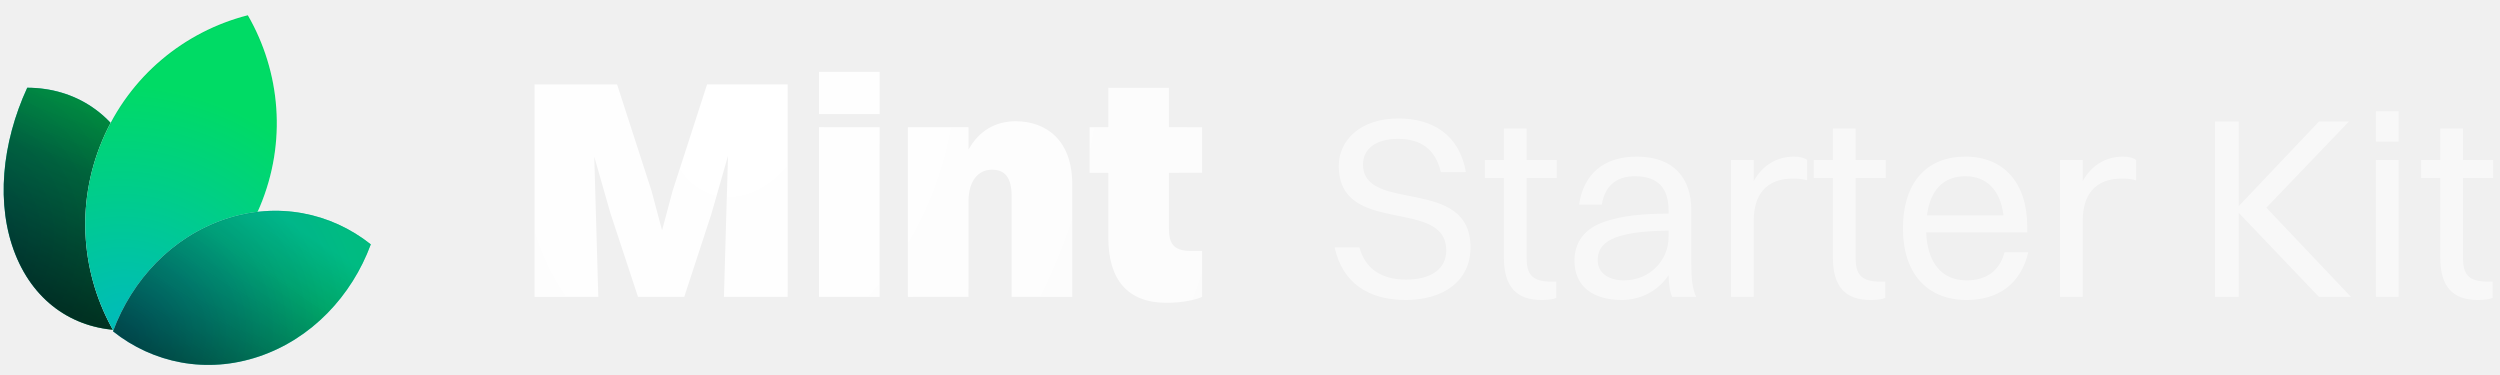
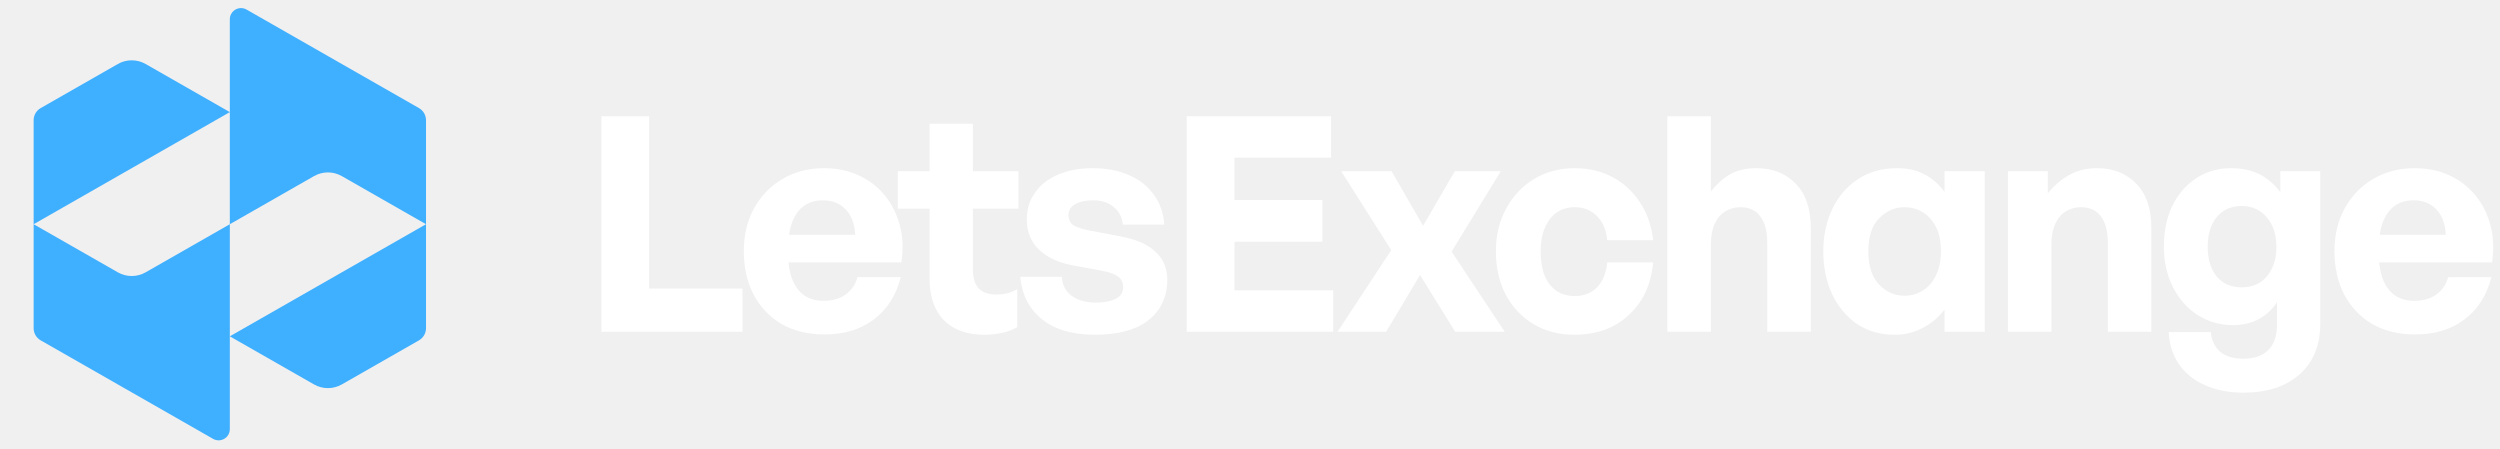
- <svg xmlns="http://www.w3.org/2000/svg" width="160" height="24" viewBox="0 0 160 24" fill="none">
-   <path d="M7.953 21.139C4.896 21.13 2.255 19.458 0.987 16.29C-0.28 13.121 0.109 9.163 1.744 5.615C4.801 5.624 7.442 7.296 8.71 10.465C9.977 13.633 9.588 17.591 7.953 21.139Z" fill="white" />
-   <path d="M7.953 21.139C4.896 21.13 2.255 19.458 0.987 16.29C-0.28 13.121 0.109 9.163 1.744 5.615C4.801 5.624 7.442 7.296 8.71 10.465C9.977 13.633 9.588 17.591 7.953 21.139Z" fill="url(#paint0_radial_115_109)" />
-   <path d="M7.953 21.139C4.896 21.13 2.255 19.458 0.987 16.29C-0.28 13.121 0.109 9.163 1.744 5.615C4.801 5.624 7.442 7.296 8.71 10.465C9.977 13.633 9.588 17.591 7.953 21.139Z" fill="black" fill-opacity="0.5" style="mix-blend-mode:hard-light" />
-   <path d="M7.953 21.139C4.896 21.13 2.255 19.458 0.987 16.29C-0.28 13.121 0.109 9.163 1.744 5.615C4.801 5.624 7.442 7.296 8.71 10.465C9.977 13.633 9.588 17.591 7.953 21.139Z" fill="url(#paint1_linear_115_109)" fill-opacity="0.5" style="mix-blend-mode:hard-light" />
-   <path d="M7.935 21.111C4.897 21.096 2.274 19.431 1.013 16.279C-0.248 13.124 0.136 9.182 1.762 5.643C4.8 5.659 7.423 7.324 8.684 10.476C9.945 13.63 9.561 17.572 7.935 21.111Z" stroke="url(#paint2_linear_115_109)" stroke-opacity="0.05" stroke-width="0.056" />
-   <path d="M7.31 21.257C11.354 20.221 14.884 17.375 16.628 13.236C18.373 9.097 17.945 4.587 15.86 0.976C11.816 2.012 8.287 4.858 6.542 8.998C4.797 13.137 5.225 17.646 7.31 21.257Z" fill="white" />
-   <path d="M7.31 21.257C11.354 20.221 14.884 17.375 16.628 13.236C18.373 9.097 17.945 4.587 15.86 0.976C11.816 2.012 8.287 4.858 6.542 8.998C4.797 13.137 5.225 17.646 7.31 21.257Z" fill="url(#paint3_radial_115_109)" />
-   <path d="M16.602 13.225C14.864 17.349 11.351 20.187 7.324 21.225C5.253 17.624 4.829 13.132 6.568 9.009C8.306 4.885 11.819 2.047 15.846 1.009C17.918 4.61 18.341 9.101 16.602 13.225Z" stroke="url(#paint4_linear_115_109)" stroke-opacity="0.05" stroke-width="0.056" />
-   <path d="M7.234 21.207C9.789 23.237 13.21 23.951 16.577 22.814C19.944 21.677 22.506 18.945 23.73 15.638C21.175 13.608 17.754 12.894 14.387 14.031C11.02 15.168 8.458 17.901 7.234 21.207Z" fill="white" />
-   <path d="M7.234 21.207C9.789 23.237 13.21 23.951 16.577 22.814C19.944 21.677 22.506 18.945 23.73 15.638C21.175 13.608 17.754 12.894 14.387 14.031C11.02 15.168 8.458 17.901 7.234 21.207Z" fill="url(#paint5_radial_115_109)" />
-   <path d="M7.234 21.207C9.789 23.237 13.21 23.951 16.577 22.814C19.944 21.677 22.506 18.945 23.73 15.638C21.175 13.608 17.754 12.894 14.387 14.031C11.02 15.168 8.458 17.901 7.234 21.207Z" fill="black" fill-opacity="0.2" style="mix-blend-mode:hard-light" />
-   <path d="M7.234 21.207C9.789 23.237 13.21 23.951 16.577 22.814C19.944 21.677 22.506 18.945 23.73 15.638C21.175 13.608 17.754 12.894 14.387 14.031C11.02 15.168 8.458 17.901 7.234 21.207Z" fill="url(#paint6_linear_115_109)" fill-opacity="0.5" style="mix-blend-mode:hard-light" />
-   <path d="M16.568 22.787C13.218 23.918 9.814 23.212 7.267 21.198C8.492 17.907 11.044 15.189 14.396 14.058C17.747 12.927 21.15 13.633 23.697 15.648C22.472 18.938 19.92 21.656 16.568 22.787Z" stroke="url(#paint7_linear_115_109)" stroke-opacity="0.05" stroke-width="0.056" />
-   <path d="M34.212 19V5.4H39.492L41.692 12.2L42.372 14.74L43.052 12.2L45.252 5.4H50.412V19H46.332L46.592 9.98L45.532 13.68L43.792 19H40.832L39.052 13.6L38.032 10.02L38.292 19H34.212ZM52.416 7.3V4.6H56.295V7.3H52.416ZM52.416 19V8.14H56.295V19H52.416ZM58.104 19V8.14H61.984V9.58C62.664 8.34 63.744 7.76 65.004 7.76C66.964 7.76 68.624 8.98 68.624 11.78V19H64.744V12.56C64.744 11.34 64.304 10.86 63.484 10.86C62.604 10.86 61.984 11.58 61.984 12.88V19H58.104ZM70.933 15.22V11.06H69.733V8.14H70.933V5.62H74.813V8.14H76.933V11.06H74.813V14.6C74.813 15.5 75.033 16.06 76.213 16.06H76.933V19C76.493 19.2 75.673 19.38 74.653 19.38C72.153 19.38 70.933 17.88 70.933 15.22Z" fill="url(#paint8_radial_115_109)" />
-   <path d="M87.232 10.519C87.232 13.687 94.112 11.229 94.112 15.832C94.112 17.994 92.364 19.198 89.971 19.198C87.562 19.198 85.912 18.093 85.417 15.832H87.001C87.364 17.169 88.371 17.895 89.987 17.895C91.671 17.895 92.561 17.152 92.561 16.03C92.561 12.598 85.681 15.155 85.681 10.618C85.681 9.001 87.034 7.582 89.509 7.582C91.671 7.582 93.403 8.621 93.816 11.014H92.215C91.868 9.529 90.912 8.886 89.476 8.886C88.057 8.886 87.232 9.529 87.232 10.519ZM96.25 16.476V11.393H95.029V10.239H96.25V8.226H97.702V10.239H99.632V11.393H97.702V16.476C97.702 17.532 98.015 18.026 99.302 18.026H99.599V19.066C99.434 19.148 99.071 19.198 98.659 19.198C97.025 19.198 96.25 18.323 96.25 16.476ZM102.516 13.093H101.064C101.345 11.162 102.615 10.024 104.76 10.024C107.103 10.024 108.242 11.393 108.242 13.44V16.888C108.242 17.895 108.324 18.521 108.555 19H107.021C106.856 18.654 106.806 18.142 106.79 17.614C106.047 18.72 104.859 19.198 103.803 19.198C101.988 19.198 100.767 18.357 100.767 16.69C100.767 15.486 101.427 14.611 102.714 14.182C103.902 13.786 105.107 13.687 106.79 13.671V13.473C106.79 12.053 106.13 11.278 104.628 11.278C103.374 11.278 102.698 11.971 102.516 13.093ZM102.252 16.657C102.252 17.465 102.929 17.944 103.952 17.944C105.569 17.944 106.79 16.674 106.79 15.172V14.759C103.061 14.793 102.252 15.585 102.252 16.657ZM110.787 19V10.239H112.239V11.591C112.833 10.519 113.774 10.024 114.83 10.024C115.176 10.024 115.49 10.107 115.655 10.239V11.542C115.407 11.46 115.094 11.427 114.747 11.427C112.998 11.427 112.239 12.515 112.239 14.1V19H110.787ZM117.305 16.476V11.393H116.084V10.239H117.305V8.226H118.757V10.239H120.688V11.393H118.757V16.476C118.757 17.532 119.071 18.026 120.358 18.026H120.655V19.066C120.49 19.148 120.127 19.198 119.714 19.198C118.081 19.198 117.305 18.323 117.305 16.476ZM129.809 16.145C129.33 18.192 127.862 19.198 125.865 19.198C123.324 19.198 121.79 17.482 121.79 14.627C121.79 11.658 123.324 10.024 125.783 10.024C128.258 10.024 129.743 11.723 129.743 14.512V14.875H123.275C123.357 16.838 124.281 17.944 125.865 17.944C127.103 17.944 127.977 17.35 128.291 16.145H129.809ZM125.783 11.278C124.38 11.278 123.539 12.152 123.324 13.786H128.225C128.027 12.169 127.152 11.278 125.783 11.278ZM131.843 19V10.239H133.295V11.591C133.889 10.519 134.829 10.024 135.885 10.024C136.232 10.024 136.545 10.107 136.71 10.239V11.542C136.463 11.46 136.149 11.427 135.803 11.427C134.054 11.427 133.295 12.515 133.295 14.1V19H131.843ZM141.763 19V7.78H143.281V13.192L148.413 7.78H150.327L145.047 13.291L150.459 19H148.413L143.281 13.621V19H141.763ZM152.06 9.067V7.12H153.512V9.067H152.06ZM152.06 19V10.239H153.512V19H152.06ZM156.178 16.476V11.393H154.957V10.239H156.178V8.226H157.63V10.239H159.56V11.393H157.63V16.476C157.63 17.532 157.943 18.026 159.23 18.026H159.527V19.066C159.362 19.148 158.999 19.198 158.587 19.198C156.953 19.198 156.178 18.323 156.178 16.476Z" fill="white" fill-opacity="0.55" />
-   <defs>
-     <radialGradient id="paint0_radial_115_109" cx="0" cy="0" r="1" gradientUnits="userSpaceOnUse" gradientTransform="translate(-3.00503 15.023) rotate(-10.029) scale(17.9572 17.784)">
-       <stop stop-color="#00B0BB" />
-       <stop offset="1" stop-color="#00DB65" />
-     </radialGradient>
-     <linearGradient id="paint1_linear_115_109" x1="7.39" y1="4.813" x2="1.63" y2="18.689" gradientUnits="userSpaceOnUse">
-       <stop stop-color="#18E299" />
-       <stop offset="1" />
-     </linearGradient>
-     <linearGradient id="paint2_linear_115_109" x1="7.948" y1="8.016" x2="1.761" y2="18.746" gradientUnits="userSpaceOnUse">
-       <stop />
-       <stop offset="1" stop-opacity="0" />
-     </linearGradient>
-     <radialGradient id="paint3_radial_115_109" cx="0" cy="0" r="1" gradientUnits="userSpaceOnUse" gradientTransform="translate(8.11404 20.8822) rotate(-75.7542) scale(21.6246 23.7772)">
-       <stop stop-color="#00BBBB" />
-       <stop offset="0.713" stop-color="#00DB65" />
-     </radialGradient>
-     <linearGradient id="paint4_linear_115_109" x1="7.602" y1="5.871" x2="15.556" y2="16.372" gradientUnits="userSpaceOnUse">
-       <stop />
-       <stop offset="1" stop-opacity="0" />
-     </linearGradient>
-     <radialGradient id="paint5_radial_115_109" cx="0" cy="0" r="1" gradientUnits="userSpaceOnUse" gradientTransform="translate(7.84537 21.5181) rotate(-20.3525) scale(18.5603 17.32)">
-       <stop stop-color="#00B0BB" />
-       <stop offset="1" stop-color="#00DB65" />
-     </radialGradient>
-     <linearGradient id="paint6_linear_115_109" x1="16.808" y1="13.007" x2="10.041" y2="22.994" gradientUnits="userSpaceOnUse">
-       <stop stop-color="#00B1BC" />
-       <stop offset="1" />
-     </linearGradient>
-     <linearGradient id="paint7_linear_115_109" x1="16.808" y1="13.007" x2="14.169" y2="23.841" gradientUnits="userSpaceOnUse">
-       <stop />
-       <stop offset="1" stop-opacity="0" />
-     </linearGradient>
-     <radialGradient id="paint8_radial_115_109" cx="0" cy="0" r="1" gradientUnits="userSpaceOnUse" gradientTransform="translate(47.2781 7) rotate(19.0047) scale(67.5582 85.7506)">
-       <stop stop-color="white" />
-       <stop offset="1" stop-color="white" stop-opacity="0.5" />
-     </radialGradient>
-   </defs>
+ <svg xmlns="http://www.w3.org/2000/svg" width="223" height="40" viewBox="0 0 223 40" fill="none">
+   <path d="M66.227 29.591H53.645V10.37H57.901V25.736H66.227V29.591Z" fill="white" />
+   <path d="M73.549 29.832C72.103 29.832 70.836 29.529 69.748 28.922C68.677 28.297 67.838 27.423 67.231 26.299C66.642 25.174 66.348 23.871 66.348 22.39C66.348 20.962 66.651 19.695 67.258 18.589C67.883 17.464 68.731 16.59 69.801 15.965C70.89 15.323 72.121 15.002 73.496 15.002C74.638 15.002 75.673 15.216 76.601 15.644C77.529 16.072 78.305 16.67 78.93 17.438C79.555 18.205 80.001 19.097 80.268 20.115C80.536 21.132 80.581 22.229 80.402 23.407H68.65V20.945H76.28C76.244 19.999 75.967 19.249 75.45 18.696C74.932 18.143 74.254 17.866 73.415 17.866C72.737 17.866 72.166 18.035 71.702 18.375C71.238 18.714 70.881 19.222 70.631 19.9C70.399 20.579 70.283 21.409 70.283 22.39C70.283 23.354 70.399 24.166 70.631 24.826C70.881 25.486 71.238 25.986 71.702 26.325C72.184 26.664 72.773 26.834 73.469 26.834C74.236 26.834 74.879 26.655 75.396 26.299C75.932 25.924 76.297 25.397 76.494 24.719H80.349C79.938 26.343 79.135 27.601 77.939 28.494C76.761 29.386 75.298 29.832 73.549 29.832Z" fill="white" />
+   <path d="M90.739 25.79V29.19C90.275 29.439 89.811 29.609 89.347 29.698C88.883 29.805 88.365 29.859 87.794 29.859C86.795 29.859 85.929 29.672 85.197 29.297C84.466 28.922 83.903 28.36 83.511 27.61C83.118 26.861 82.922 25.95 82.922 24.88V18.616H80.084V15.269H82.922V11.04H86.777V15.269H90.846V18.616H86.777V23.996C86.777 24.799 86.955 25.379 87.312 25.736C87.669 26.093 88.178 26.272 88.838 26.272C89.195 26.272 89.534 26.236 89.855 26.165C90.177 26.075 90.471 25.95 90.739 25.79Z" fill="white" />
+   <path d="M104.12 24.933C104.12 26.45 103.567 27.655 102.461 28.547C101.354 29.422 99.766 29.859 97.695 29.859C95.661 29.859 94.073 29.395 92.93 28.467C91.788 27.539 91.146 26.281 91.003 24.692H94.724C94.742 25.388 95.028 25.95 95.581 26.379C96.152 26.789 96.883 26.994 97.776 26.994C98.454 26.994 99.025 26.887 99.489 26.673C99.953 26.459 100.185 26.102 100.185 25.602C100.185 25.192 100.033 24.88 99.73 24.666C99.445 24.451 98.981 24.282 98.338 24.157L95.715 23.675C94.448 23.443 93.439 22.979 92.69 22.283C91.958 21.587 91.592 20.677 91.592 19.552C91.592 18.66 91.833 17.875 92.315 17.197C92.797 16.501 93.475 15.965 94.349 15.591C95.242 15.198 96.286 15.002 97.481 15.002C98.695 15.002 99.766 15.207 100.694 15.617C101.622 16.01 102.362 16.59 102.916 17.357C103.469 18.107 103.781 18.999 103.853 20.034H100.158C100.087 19.356 99.81 18.83 99.329 18.455C98.865 18.062 98.258 17.866 97.508 17.866C96.848 17.866 96.312 17.982 95.902 18.214C95.509 18.428 95.313 18.749 95.313 19.178C95.313 19.588 95.456 19.892 95.741 20.088C96.045 20.266 96.491 20.418 97.08 20.543L99.891 21.078C101.301 21.328 102.354 21.783 103.05 22.444C103.763 23.086 104.12 23.916 104.12 24.933Z" fill="white" />
+   <path d="M118.919 25.897V29.591H105.856V10.37H118.732V14.065H110.112V17.839H117.956V21.56H110.112V25.897H118.919Z" fill="white" />
+   <path d="M123.645 29.591H119.308L124.1 22.31L119.629 15.269H124.127L126.937 20.141L129.775 15.269H133.871L129.481 22.444L134.219 29.591H129.802L126.67 24.532L123.645 29.591Z" fill="white" />
+   <path d="M140.449 29.859C139.074 29.859 137.861 29.547 136.808 28.922C135.755 28.297 134.925 27.423 134.318 26.299C133.729 25.174 133.435 23.88 133.435 22.417C133.435 20.989 133.738 19.722 134.345 18.616C134.952 17.491 135.782 16.608 136.835 15.965C137.905 15.323 139.11 15.002 140.449 15.002C141.716 15.002 142.849 15.269 143.848 15.805C144.848 16.34 145.66 17.09 146.284 18.053C146.927 19.017 147.319 20.141 147.462 21.426H143.366C143.277 20.516 142.974 19.802 142.456 19.285C141.939 18.749 141.278 18.482 140.475 18.482C139.851 18.482 139.306 18.642 138.842 18.963C138.396 19.285 138.048 19.74 137.798 20.329C137.548 20.9 137.424 21.596 137.424 22.417C137.424 23.238 137.54 23.952 137.772 24.558C138.021 25.165 138.378 25.629 138.842 25.95C139.306 26.254 139.851 26.405 140.475 26.405C141.296 26.405 141.957 26.147 142.456 25.629C142.974 25.094 143.277 24.353 143.366 23.407H147.462C147.337 24.746 146.963 25.897 146.338 26.861C145.713 27.806 144.901 28.547 143.902 29.082C142.902 29.6 141.751 29.859 140.449 29.859Z" fill="white" />
+   <path d="M152.607 21.855V29.591H148.725V10.37H152.607V17.09C153.106 16.447 153.669 15.938 154.293 15.564C154.936 15.189 155.73 15.002 156.676 15.002C158.121 15.002 159.29 15.466 160.183 16.394C161.075 17.304 161.521 18.624 161.521 20.355V29.591H157.639V21.667C157.639 20.632 157.434 19.847 157.024 19.311C156.631 18.758 156.033 18.482 155.23 18.482C154.748 18.482 154.302 18.607 153.892 18.856C153.499 19.088 153.187 19.454 152.955 19.954C152.723 20.454 152.607 21.087 152.607 21.855Z" fill="white" />
+   <path d="M162.638 22.417C162.638 21.025 162.906 19.767 163.441 18.642C163.977 17.518 164.735 16.634 165.717 15.992C166.698 15.332 167.867 15.002 169.223 15.002C170.169 15.002 170.972 15.18 171.633 15.537C172.311 15.876 172.918 16.402 173.453 17.116V15.269H177.04V29.591H173.453V27.61C172.9 28.324 172.24 28.877 171.472 29.27C170.723 29.663 169.902 29.859 169.009 29.859C167.724 29.859 166.6 29.538 165.636 28.895C164.69 28.235 163.95 27.343 163.414 26.218C162.897 25.076 162.638 23.809 162.638 22.417ZM166.654 22.417C166.654 23.72 166.975 24.71 167.617 25.388C168.26 26.049 169.018 26.379 169.893 26.379C170.482 26.379 171.017 26.227 171.499 25.924C171.999 25.62 172.391 25.174 172.677 24.585C172.98 23.978 173.132 23.247 173.132 22.39C173.132 21.516 172.98 20.793 172.677 20.222C172.373 19.633 171.972 19.195 171.472 18.91C170.99 18.624 170.464 18.482 169.893 18.482C169.018 18.482 168.26 18.812 167.617 19.472C166.975 20.115 166.654 21.096 166.654 22.417Z" fill="white" />
+   <path d="M182.986 21.855V29.591H179.105V15.269H182.665V17.25C183.218 16.554 183.852 16.01 184.566 15.617C185.28 15.207 186.11 15.002 187.055 15.002C188.501 15.002 189.67 15.466 190.562 16.394C191.455 17.304 191.901 18.624 191.901 20.355V29.591H188.019V21.667C188.019 20.632 187.814 19.847 187.403 19.311C187.011 18.758 186.413 18.482 185.61 18.482C185.128 18.482 184.682 18.607 184.271 18.856C183.879 19.088 183.566 19.454 183.334 19.954C183.102 20.454 182.986 21.087 182.986 21.855Z" fill="white" />
+   <path d="M200.112 35.025C198.827 35.025 197.685 34.802 196.685 34.356C195.704 33.928 194.927 33.303 194.356 32.482C193.803 31.661 193.5 30.707 193.446 29.618H197.194C197.283 30.385 197.569 30.974 198.05 31.385C198.55 31.795 199.228 32 200.085 32C201.067 32 201.816 31.742 202.334 31.224C202.851 30.707 203.11 29.948 203.11 28.949V26.941C202.717 27.583 202.173 28.092 201.477 28.467C200.799 28.824 200.031 29.002 199.175 29.002C198.015 29.002 196.962 28.699 196.016 28.092C195.088 27.485 194.356 26.655 193.821 25.602C193.285 24.532 193.018 23.327 193.018 21.988C193.018 20.614 193.268 19.41 193.767 18.375C194.285 17.322 194.99 16.501 195.882 15.912C196.792 15.305 197.836 15.002 199.014 15.002C199.978 15.002 200.817 15.18 201.531 15.537C202.244 15.894 202.869 16.429 203.404 17.143V15.269H206.965V28.895C206.965 30.805 206.349 32.304 205.118 33.392C203.904 34.481 202.236 35.025 200.112 35.025ZM196.926 22.015C196.926 23.122 197.194 24.005 197.729 24.666C198.282 25.308 199.023 25.629 199.951 25.629C200.576 25.629 201.12 25.486 201.584 25.201C202.048 24.898 202.405 24.478 202.655 23.943C202.923 23.39 203.056 22.756 203.056 22.042C203.056 20.936 202.771 20.052 202.2 19.392C201.629 18.714 200.879 18.375 199.951 18.375C199.023 18.375 198.282 18.705 197.729 19.365C197.194 20.025 196.926 20.909 196.926 22.015Z" fill="white" />
+   <path d="M215.435 29.832C213.989 29.832 212.722 29.529 211.634 28.922C210.563 28.297 209.724 27.423 209.117 26.299C208.528 25.174 208.234 23.871 208.234 22.39C208.234 20.962 208.537 19.695 209.144 18.589C209.769 17.464 210.616 16.59 211.687 15.965C212.776 15.323 214.007 15.002 215.381 15.002C216.523 15.002 217.559 15.216 218.487 15.644C219.415 16.072 220.191 16.67 220.816 17.438C221.44 18.205 221.886 19.097 222.154 20.115C222.422 21.132 222.466 22.229 222.288 23.407H210.536V20.945H218.165C218.13 19.999 217.853 19.249 217.336 18.696C216.818 18.143 216.14 17.866 215.301 17.866C214.623 17.866 214.052 18.035 213.588 18.375C213.124 18.714 212.767 19.222 212.517 19.9C212.285 20.579 212.169 21.409 212.169 22.39C212.169 23.354 212.285 24.166 212.517 24.826C212.767 25.486 213.124 25.986 213.588 26.325C214.07 26.664 214.659 26.834 215.355 26.834C216.122 26.834 216.764 26.655 217.282 26.299C217.817 25.924 218.183 25.397 218.38 24.719H222.234C221.824 26.343 221.021 27.601 219.825 28.494C218.647 29.386 217.184 29.832 215.435 29.832Z" fill="white" />
+   <path fill-rule="evenodd" clip-rule="evenodd" d="M20.5 1.723C20.5 0.955 21.329 0.474 21.996 0.855L29.25 5L37.37 9.64C37.76 9.863 38 10.277 38 10.725V20L30.49 15.709C29.722 15.27 28.778 15.27 28.01 15.709L20.5 20L20.5 10L20.5 1.723ZM3 20V10.725C3 10.277 3.24 9.863 3.63 9.64L10.51 5.709C11.278 5.27 12.222 5.27 12.99 5.709L20.5 10L3 20ZM20.5 38.277C20.5 39.045 19.671 39.526 19.004 39.145L11.75 35L3.63 30.36C3.24 30.137 3 29.723 3 29.275V20L10.51 24.291C11.278 24.73 12.222 24.73 12.99 24.291L20.5 20V30V38.277ZM28.01 34.291C28.778 34.73 29.722 34.73 30.49 34.291L37.37 30.36C37.76 30.137 38 29.723 38 29.275V20L20.5 30L28.01 34.291Z" fill="#3FAFFF" />
</svg>
